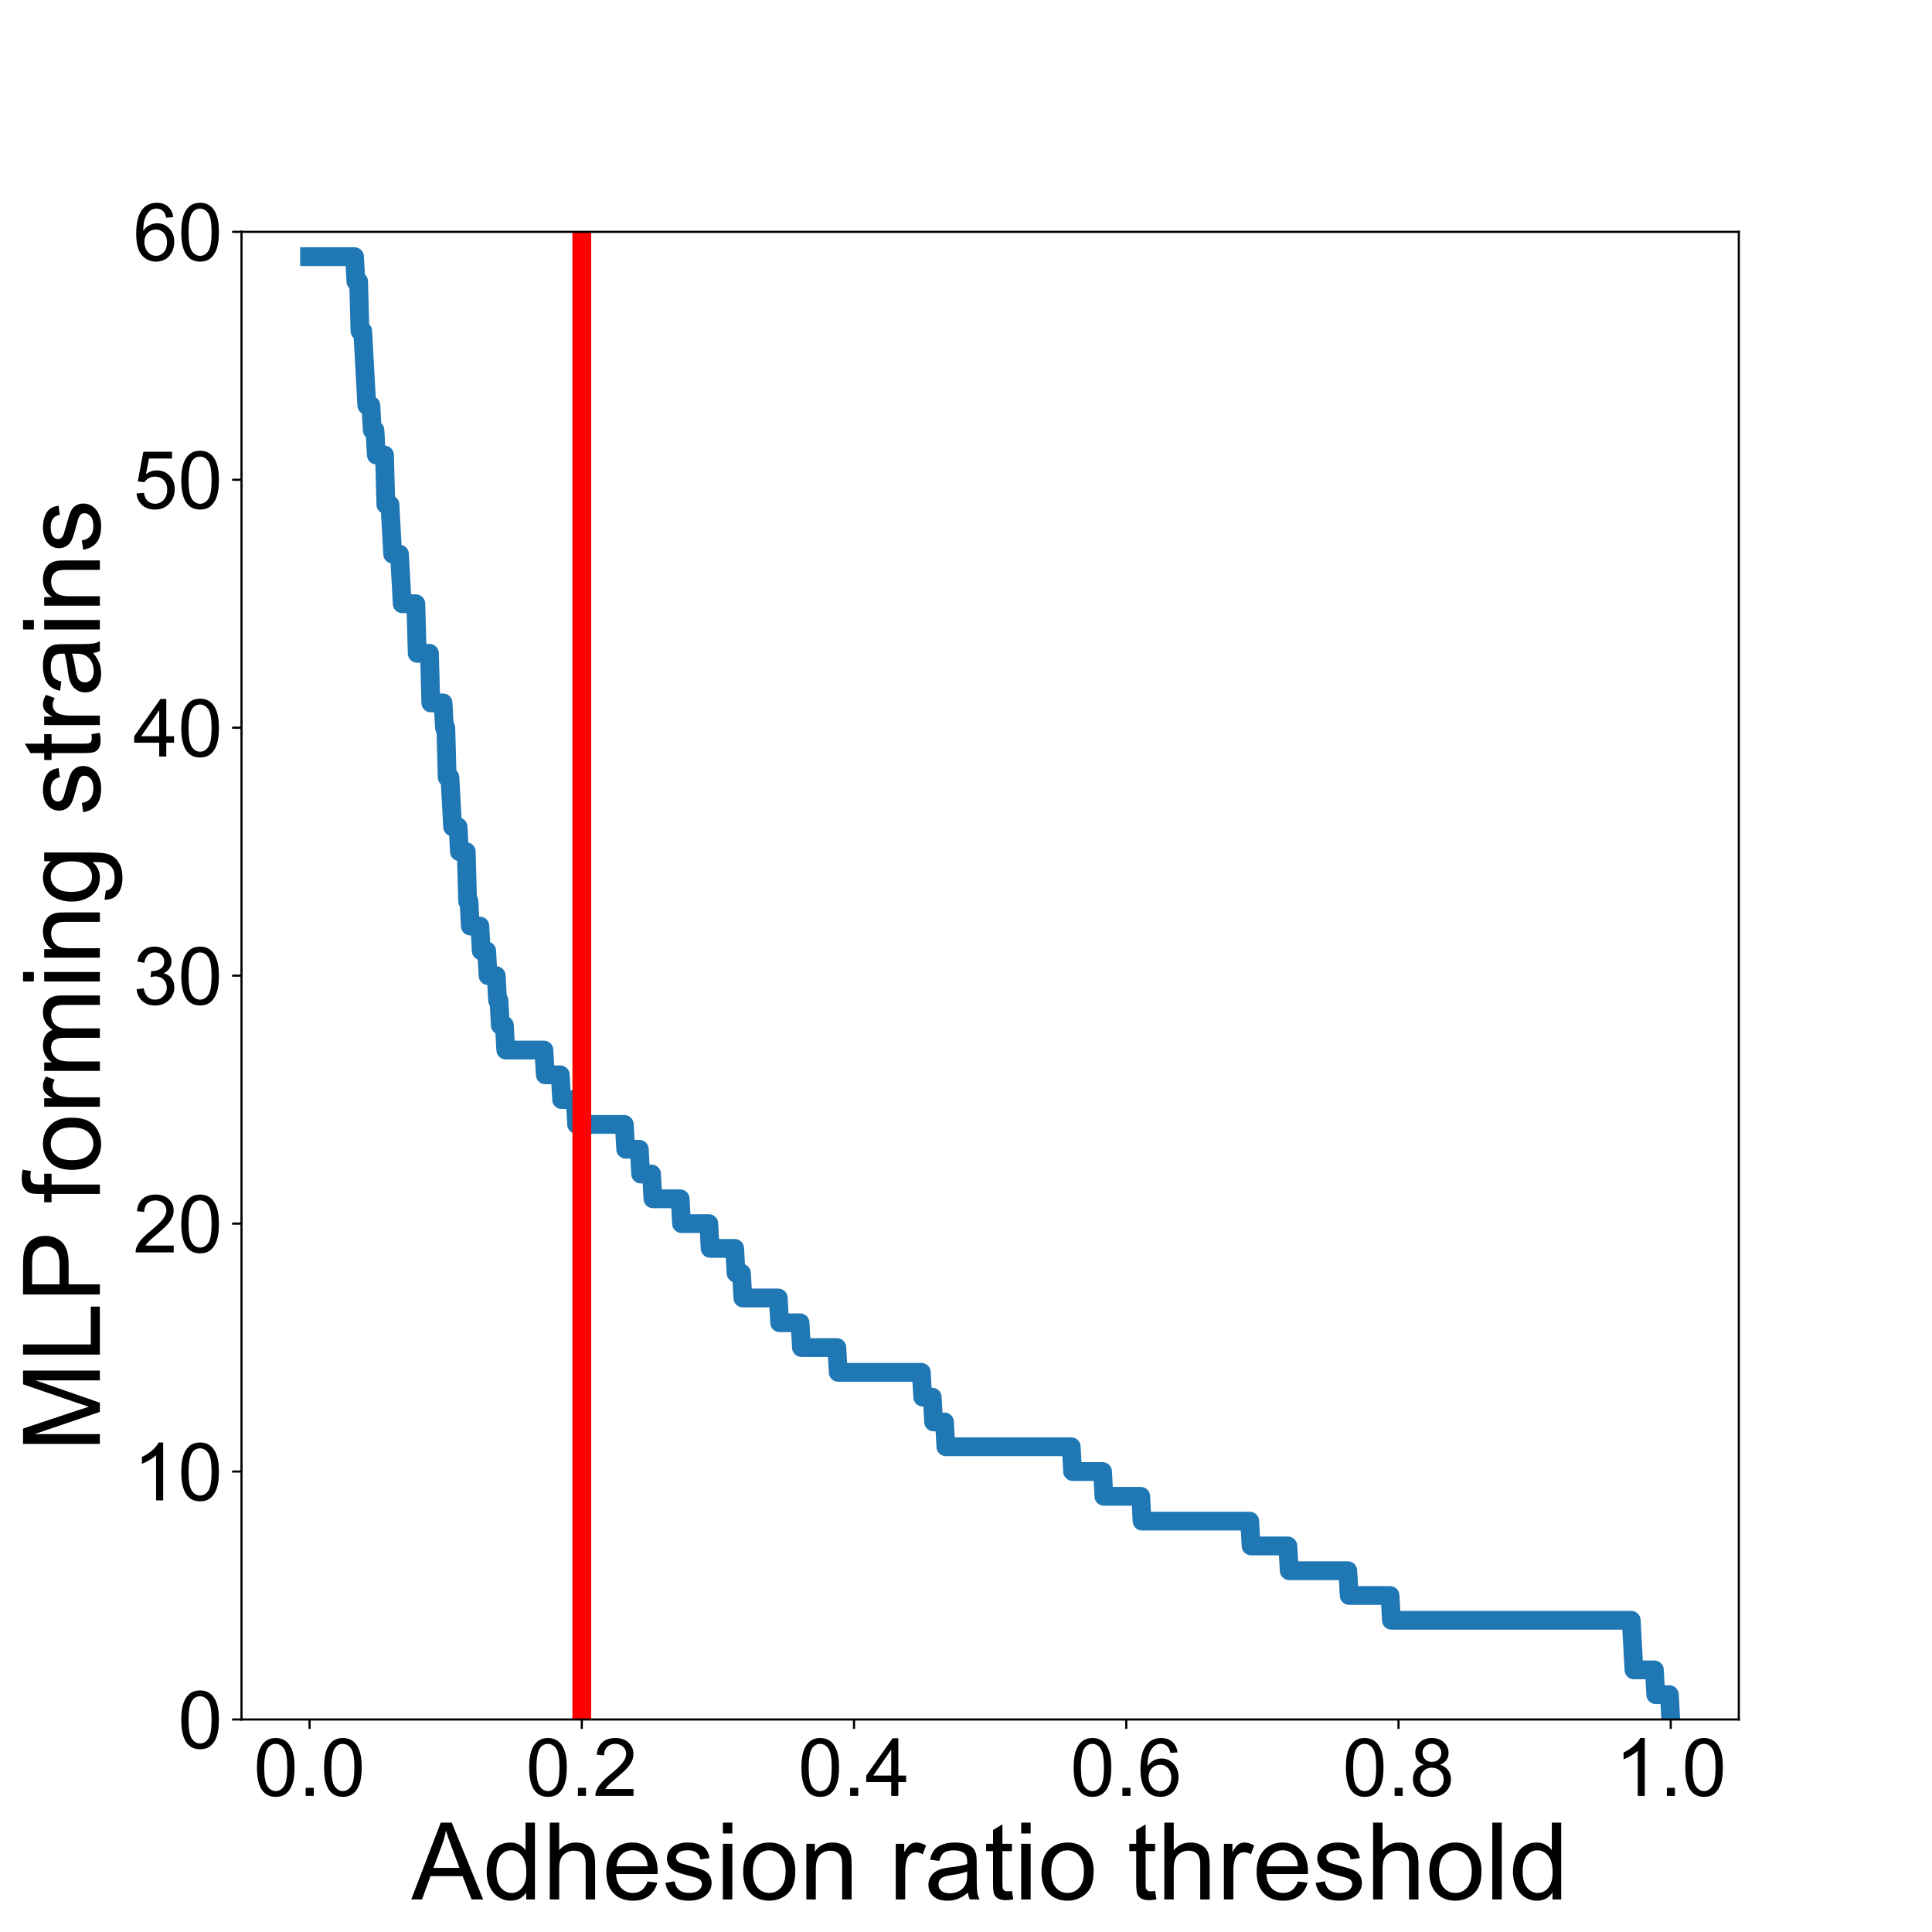
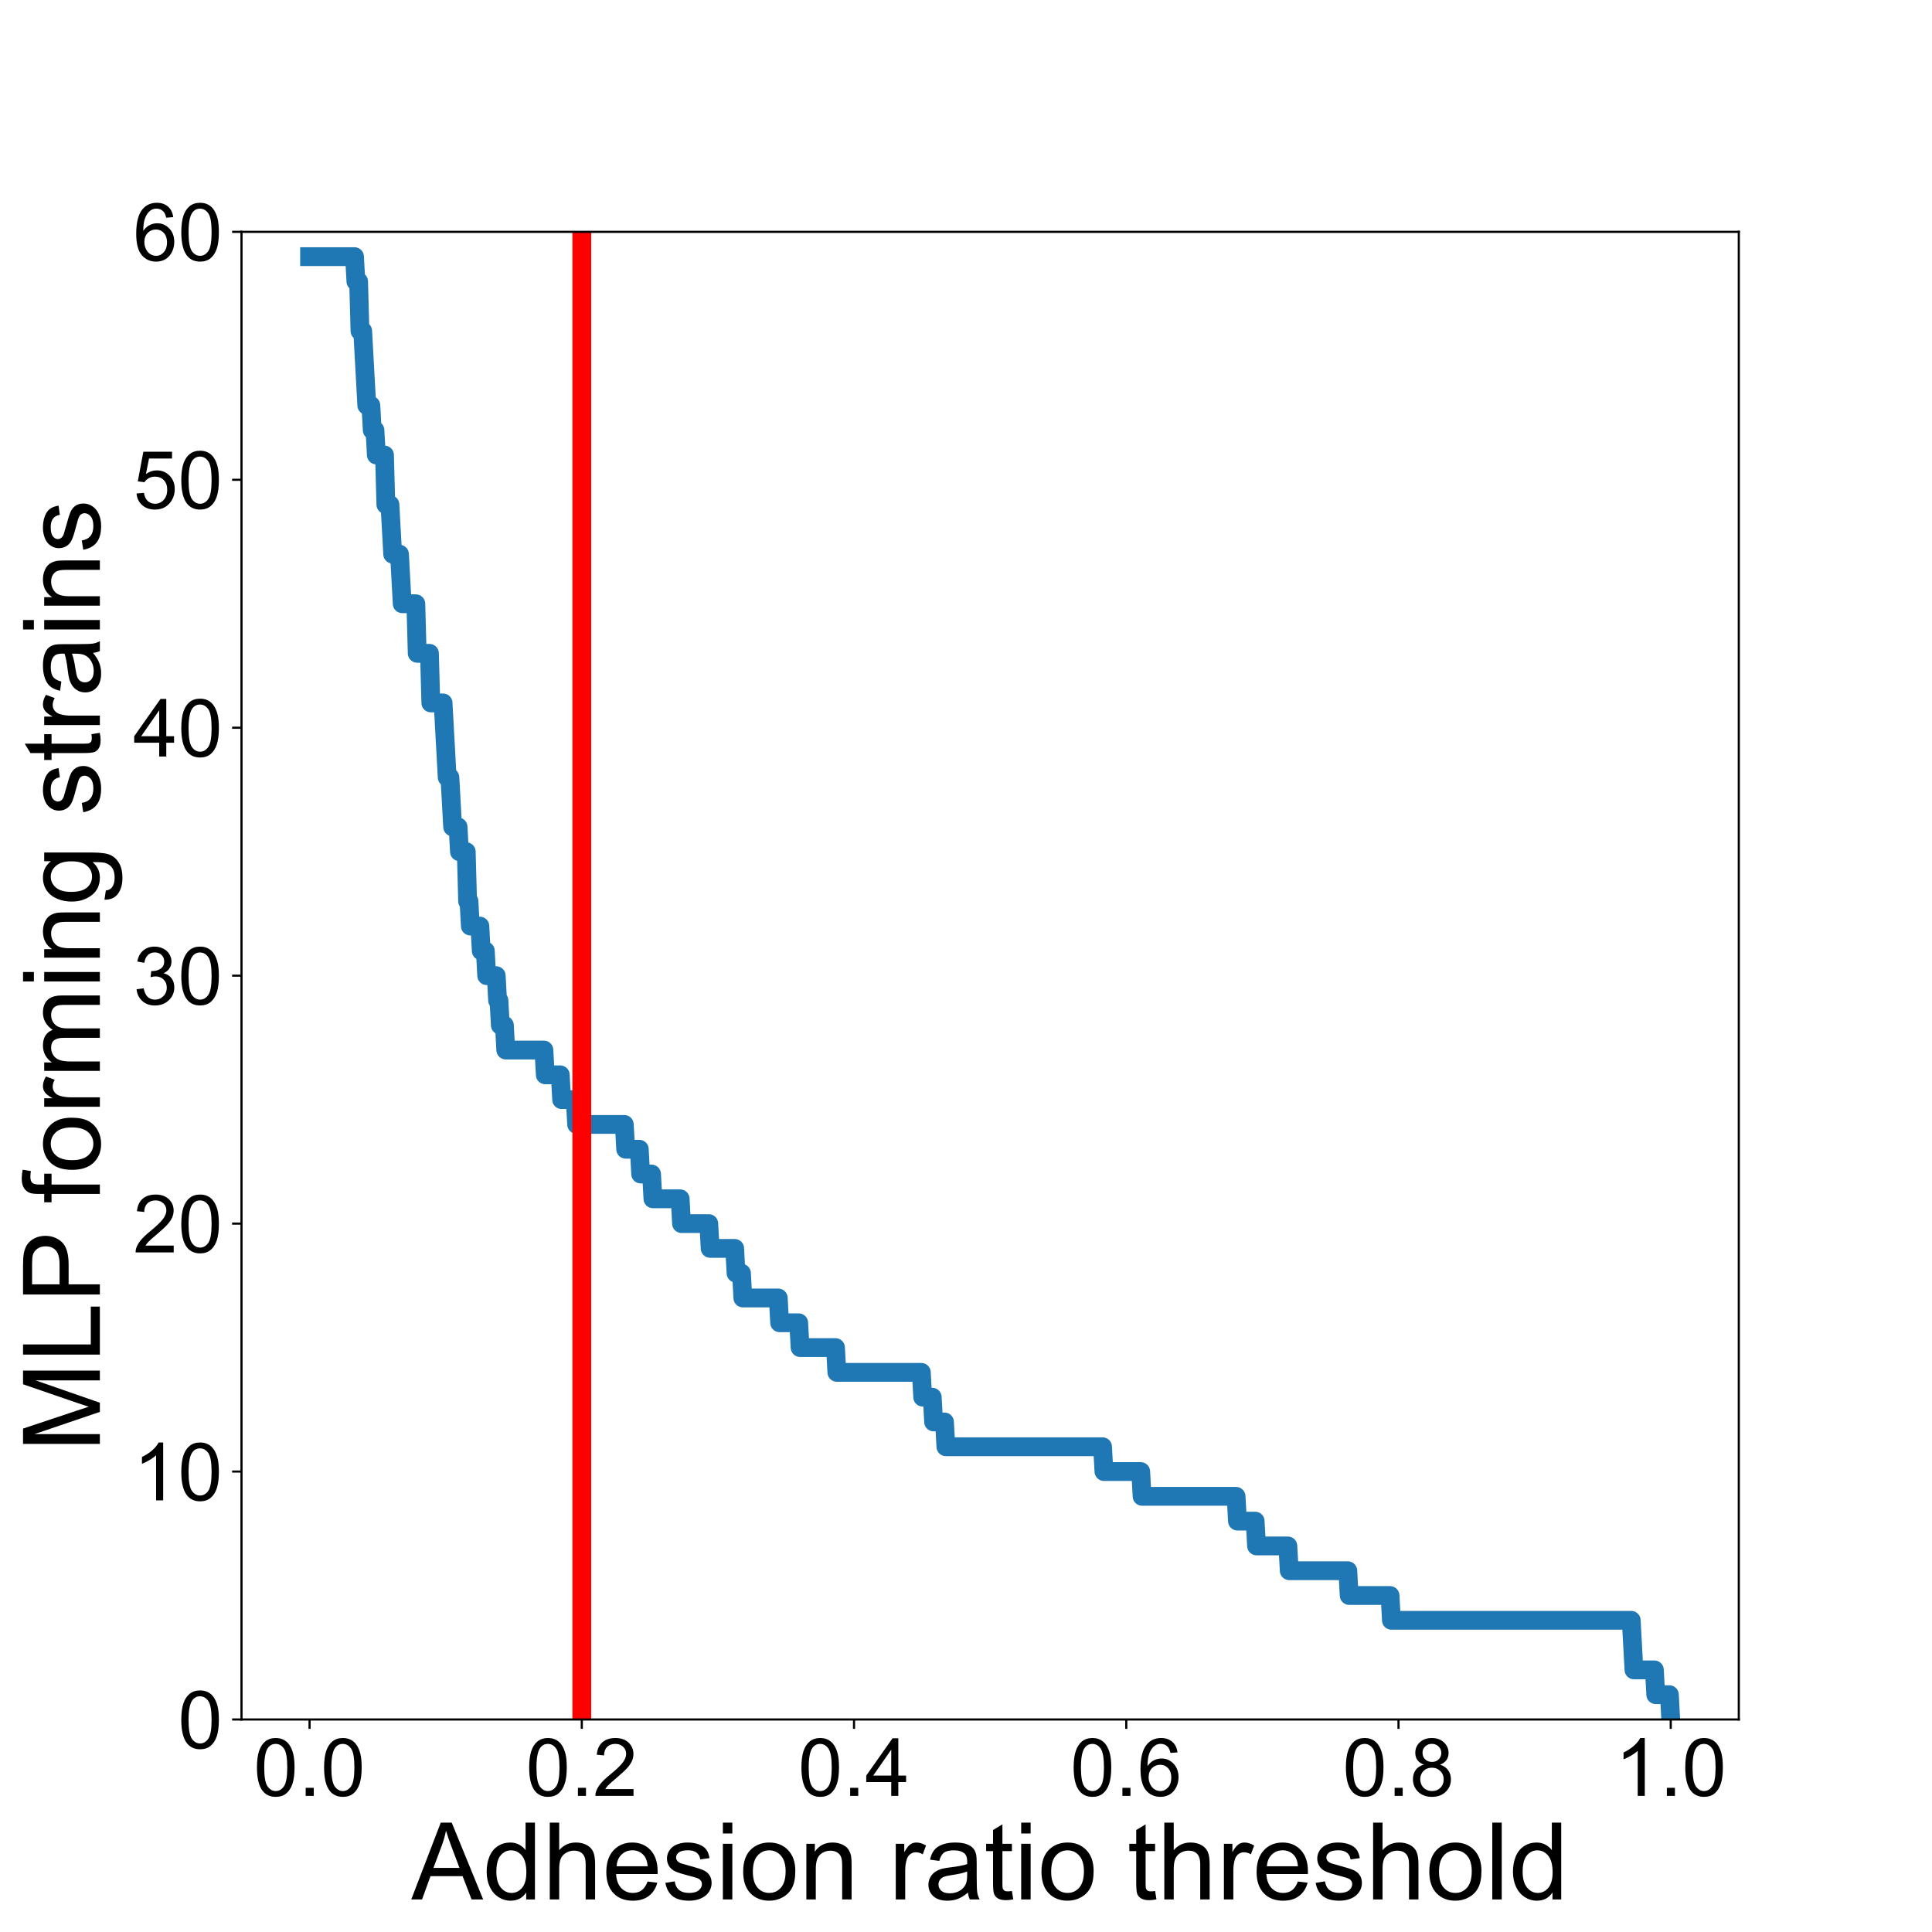
<svg xmlns="http://www.w3.org/2000/svg" xmlns:xlink="http://www.w3.org/1999/xlink" width="720pt" height="720pt" viewBox="0 0 720 720" version="1.1">
  <defs>
    <style type="text/css">*{stroke-linejoin: round; stroke-linecap: butt}</style>
  </defs>
  <g id="figure_1">
    <g id="patch_1">
      <path d="M 0 720  L 720 720  L 720 0  L 0 0  z " style="fill: #ffffff" />
    </g>
    <g id="axes_1">
      <g id="patch_2">
        <path d="M 90 640.8  L 648 640.8  L 648 86.4  L 90 86.4  z " style="fill: #ffffff" />
      </g>
      <g id="matplotlib.axis_1">
        <g id="xtick_1">
          <g id="line2d_1">
            <defs>
-               <path id="mb71d79c81f" d="M 0 0  L 0 3.5  " style="stroke: #000000; stroke-width: 0.8" />
+               <path id="m0c460809c1" d="M 0 0  L 0 3.5  " style="stroke: #000000; stroke-width: 0.8" />
            </defs>
            <g>
-               <use xlink:href="#mb71d79c81f" x="115.364" y="640.8" style="stroke: #000000; stroke-width: 0.8" />
+               <use xlink:href="#m0c460809c1" x="115.364" y="640.8" style="stroke: #000000; stroke-width: 0.8" />
            </g>
          </g>
          <g id="text_1">
            <g transform="translate(94.51364 669.2734) scale(0.3 -0.3)">
              <defs>
                <path id="ArialMT-30" d="M 266 2259  Q 266 3072 433 3567  Q 600 4063 929 4331  Q 1259 4600 1759 4600  Q 2128 4600 2406 4451  Q 2684 4303 2865 4023  Q 3047 3744 3150 3342  Q 3253 2941 3253 2259  Q 3253 1453 3087 958  Q 2922 463 2592 192  Q 2263 -78 1759 -78  Q 1097 -78 719 397  Q 266 969 266 2259  z M 844 2259  Q 844 1131 1108 757  Q 1372 384 1759 384  Q 2147 384 2411 759  Q 2675 1134 2675 2259  Q 2675 3391 2411 3762  Q 2147 4134 1753 4134  Q 1366 4134 1134 3806  Q 844 3388 844 2259  z " transform="scale(0.015625)" />
                <path id="ArialMT-2e" d="M 581 0  L 581 641  L 1222 641  L 1222 0  L 581 0  z " transform="scale(0.015625)" />
              </defs>
              <use xlink:href="#ArialMT-30" />
-               <use xlink:href="#ArialMT-2e" x="55.615" />
-               <use xlink:href="#ArialMT-30" x="83.398" />
+               <use xlink:href="#ArialMT-2e" transform="translate(55.61523 0)" />
+               <use xlink:href="#ArialMT-30" transform="translate(83.39844 0)" />
            </g>
          </g>
        </g>
        <g id="xtick_2">
          <g id="line2d_2">
            <g>
-               <use xlink:href="#mb71d79c81f" x="216.818" y="640.8" style="stroke: #000000; stroke-width: 0.8" />
+               <use xlink:href="#m0c460809c1" x="216.818" y="640.8" style="stroke: #000000; stroke-width: 0.8" />
            </g>
          </g>
          <g id="text_2">
            <g transform="translate(195.9682 669.2734) scale(0.3 -0.3)">
              <defs>
                <path id="ArialMT-32" d="M 3222 541  L 3222 0  L 194 0  Q 188 203 259 391  Q 375 700 629 1000  Q 884 1300 1366 1694  Q 2113 2306 2375 2664  Q 2638 3022 2638 3341  Q 2638 3675 2398 3904  Q 2159 4134 1775 4134  Q 1369 4134 1125 3890  Q 881 3647 878 3216  L 300 3275  Q 359 3922 746 4261  Q 1134 4600 1788 4600  Q 2447 4600 2831 4234  Q 3216 3869 3216 3328  Q 3216 3053 3103 2787  Q 2991 2522 2730 2228  Q 2469 1934 1863 1422  Q 1356 997 1212 845  Q 1069 694 975 541  L 3222 541  z " transform="scale(0.015625)" />
              </defs>
              <use xlink:href="#ArialMT-30" />
-               <use xlink:href="#ArialMT-2e" x="55.615" />
-               <use xlink:href="#ArialMT-32" x="83.398" />
+               <use xlink:href="#ArialMT-2e" transform="translate(55.61523 0)" />
+               <use xlink:href="#ArialMT-32" transform="translate(83.39844 0)" />
            </g>
          </g>
        </g>
        <g id="xtick_3">
          <g id="line2d_3">
            <g>
-               <use xlink:href="#mb71d79c81f" x="318.273" y="640.8" style="stroke: #000000; stroke-width: 0.8" />
+               <use xlink:href="#m0c460809c1" x="318.273" y="640.8" style="stroke: #000000; stroke-width: 0.8" />
            </g>
          </g>
          <g id="text_3">
            <g transform="translate(297.4227 669.2734) scale(0.3 -0.3)">
              <defs>
                <path id="ArialMT-34" d="M 2069 0  L 2069 1097  L 81 1097  L 81 1613  L 2172 4581  L 2631 4581  L 2631 1613  L 3250 1613  L 3250 1097  L 2631 1097  L 2631 0  L 2069 0  z M 2069 1613  L 2069 3678  L 634 1613  L 2069 1613  z " transform="scale(0.015625)" />
              </defs>
              <use xlink:href="#ArialMT-30" />
-               <use xlink:href="#ArialMT-2e" x="55.615" />
-               <use xlink:href="#ArialMT-34" x="83.398" />
+               <use xlink:href="#ArialMT-2e" transform="translate(55.61523 0)" />
+               <use xlink:href="#ArialMT-34" transform="translate(83.39844 0)" />
            </g>
          </g>
        </g>
        <g id="xtick_4">
          <g id="line2d_4">
            <g>
-               <use xlink:href="#mb71d79c81f" x="419.727" y="640.8" style="stroke: #000000; stroke-width: 0.8" />
+               <use xlink:href="#m0c460809c1" x="419.727" y="640.8" style="stroke: #000000; stroke-width: 0.8" />
            </g>
          </g>
          <g id="text_4">
            <g transform="translate(398.8773 669.2734) scale(0.3 -0.3)">
              <defs>
                <path id="ArialMT-36" d="M 3184 3459  L 2625 3416  Q 2550 3747 2413 3897  Q 2184 4138 1850 4138  Q 1581 4138 1378 3988  Q 1113 3794 959 3422  Q 806 3050 800 2363  Q 1003 2672 1297 2822  Q 1591 2972 1913 2972  Q 2475 2972 2870 2558  Q 3266 2144 3266 1488  Q 3266 1056 3080 686  Q 2894 316 2569 119  Q 2244 -78 1831 -78  Q 1128 -78 684 439  Q 241 956 241 2144  Q 241 3472 731 4075  Q 1159 4600 1884 4600  Q 2425 4600 2770 4297  Q 3116 3994 3184 3459  z M 888 1484  Q 888 1194 1011 928  Q 1134 663 1356 523  Q 1578 384 1822 384  Q 2178 384 2434 671  Q 2691 959 2691 1453  Q 2691 1928 2437 2201  Q 2184 2475 1800 2475  Q 1419 2475 1153 2201  Q 888 1928 888 1484  z " transform="scale(0.015625)" />
              </defs>
              <use xlink:href="#ArialMT-30" />
-               <use xlink:href="#ArialMT-2e" x="55.615" />
-               <use xlink:href="#ArialMT-36" x="83.398" />
+               <use xlink:href="#ArialMT-2e" transform="translate(55.61523 0)" />
+               <use xlink:href="#ArialMT-36" transform="translate(83.39844 0)" />
            </g>
          </g>
        </g>
        <g id="xtick_5">
          <g id="line2d_5">
            <g>
-               <use xlink:href="#mb71d79c81f" x="521.182" y="640.8" style="stroke: #000000; stroke-width: 0.8" />
+               <use xlink:href="#m0c460809c1" x="521.182" y="640.8" style="stroke: #000000; stroke-width: 0.8" />
            </g>
          </g>
          <g id="text_5">
            <g transform="translate(500.3318 669.2734) scale(0.3 -0.3)">
              <defs>
                <path id="ArialMT-38" d="M 1131 2484  Q 781 2613 612 2850  Q 444 3088 444 3419  Q 444 3919 803 4259  Q 1163 4600 1759 4600  Q 2359 4600 2725 4251  Q 3091 3903 3091 3403  Q 3091 3084 2923 2848  Q 2756 2613 2416 2484  Q 2838 2347 3058 2040  Q 3278 1734 3278 1309  Q 3278 722 2862 322  Q 2447 -78 1769 -78  Q 1091 -78 675 323  Q 259 725 259 1325  Q 259 1772 486 2073  Q 713 2375 1131 2484  z M 1019 3438  Q 1019 3113 1228 2906  Q 1438 2700 1772 2700  Q 2097 2700 2305 2904  Q 2513 3109 2513 3406  Q 2513 3716 2298 3927  Q 2084 4138 1766 4138  Q 1444 4138 1231 3931  Q 1019 3725 1019 3438  z M 838 1322  Q 838 1081 952 856  Q 1066 631 1291 507  Q 1516 384 1775 384  Q 2178 384 2440 643  Q 2703 903 2703 1303  Q 2703 1709 2433 1975  Q 2163 2241 1756 2241  Q 1359 2241 1098 1978  Q 838 1716 838 1322  z " transform="scale(0.015625)" />
              </defs>
              <use xlink:href="#ArialMT-30" />
-               <use xlink:href="#ArialMT-2e" x="55.615" />
-               <use xlink:href="#ArialMT-38" x="83.398" />
+               <use xlink:href="#ArialMT-2e" transform="translate(55.61523 0)" />
+               <use xlink:href="#ArialMT-38" transform="translate(83.39844 0)" />
            </g>
          </g>
        </g>
        <g id="xtick_6">
          <g id="line2d_6">
            <g>
-               <use xlink:href="#mb71d79c81f" x="622.636" y="640.8" style="stroke: #000000; stroke-width: 0.8" />
+               <use xlink:href="#m0c460809c1" x="622.636" y="640.8" style="stroke: #000000; stroke-width: 0.8" />
            </g>
          </g>
          <g id="text_6">
            <g transform="translate(601.7864 669.2734) scale(0.3 -0.3)">
              <defs>
                <path id="ArialMT-31" d="M 2384 0  L 1822 0  L 1822 3584  Q 1619 3391 1289 3197  Q 959 3003 697 2906  L 697 3450  Q 1169 3672 1522 3987  Q 1875 4303 2022 4600  L 2384 4600  L 2384 0  z " transform="scale(0.015625)" />
              </defs>
              <use xlink:href="#ArialMT-31" />
-               <use xlink:href="#ArialMT-2e" x="55.615" />
-               <use xlink:href="#ArialMT-30" x="83.398" />
+               <use xlink:href="#ArialMT-2e" transform="translate(55.61523 0)" />
+               <use xlink:href="#ArialMT-30" transform="translate(83.39844 0)" />
            </g>
          </g>
        </g>
        <g id="text_7">
          <g transform="translate(153.3219 707.8672) scale(0.4 -0.4)">
            <defs>
              <path id="ArialMT-41" d="M -9 0  L 1750 4581  L 2403 4581  L 4278 0  L 3588 0  L 3053 1388  L 1138 1388  L 634 0  L -9 0  z M 1313 1881  L 2866 1881  L 2388 3150  Q 2169 3728 2063 4100  Q 1975 3659 1816 3225  L 1313 1881  z " transform="scale(0.015625)" />
              <path id="ArialMT-64" d="M 2575 0  L 2575 419  Q 2259 -75 1647 -75  Q 1250 -75 917 144  Q 584 363 401 755  Q 219 1147 219 1656  Q 219 2153 384 2558  Q 550 2963 881 3178  Q 1213 3394 1622 3394  Q 1922 3394 2156 3267  Q 2391 3141 2538 2938  L 2538 4581  L 3097 4581  L 3097 0  L 2575 0  z M 797 1656  Q 797 1019 1065 703  Q 1334 388 1700 388  Q 2069 388 2326 689  Q 2584 991 2584 1609  Q 2584 2291 2321 2609  Q 2059 2928 1675 2928  Q 1300 2928 1048 2622  Q 797 2316 797 1656  z " transform="scale(0.015625)" />
              <path id="ArialMT-68" d="M 422 0  L 422 4581  L 984 4581  L 984 2938  Q 1378 3394 1978 3394  Q 2347 3394 2619 3248  Q 2891 3103 3008 2847  Q 3125 2591 3125 2103  L 3125 0  L 2563 0  L 2563 2103  Q 2563 2525 2380 2717  Q 2197 2909 1863 2909  Q 1613 2909 1392 2779  Q 1172 2650 1078 2428  Q 984 2206 984 1816  L 984 0  L 422 0  z " transform="scale(0.015625)" />
              <path id="ArialMT-65" d="M 2694 1069  L 3275 997  Q 3138 488 2766 206  Q 2394 -75 1816 -75  Q 1088 -75 661 373  Q 234 822 234 1631  Q 234 2469 665 2931  Q 1097 3394 1784 3394  Q 2450 3394 2872 2941  Q 3294 2488 3294 1666  Q 3294 1616 3291 1516  L 816 1516  Q 847 969 1125 678  Q 1403 388 1819 388  Q 2128 388 2347 550  Q 2566 713 2694 1069  z M 847 1978  L 2700 1978  Q 2663 2397 2488 2606  Q 2219 2931 1791 2931  Q 1403 2931 1139 2672  Q 875 2413 847 1978  z " transform="scale(0.015625)" />
              <path id="ArialMT-73" d="M 197 991  L 753 1078  Q 800 744 1014 566  Q 1228 388 1613 388  Q 2000 388 2187 545  Q 2375 703 2375 916  Q 2375 1106 2209 1216  Q 2094 1291 1634 1406  Q 1016 1563 777 1677  Q 538 1791 414 1992  Q 291 2194 291 2438  Q 291 2659 392 2848  Q 494 3038 669 3163  Q 800 3259 1026 3326  Q 1253 3394 1513 3394  Q 1903 3394 2198 3281  Q 2494 3169 2634 2976  Q 2775 2784 2828 2463  L 2278 2388  Q 2241 2644 2061 2787  Q 1881 2931 1553 2931  Q 1166 2931 1000 2803  Q 834 2675 834 2503  Q 834 2394 903 2306  Q 972 2216 1119 2156  Q 1203 2125 1616 2013  Q 2213 1853 2448 1751  Q 2684 1650 2818 1456  Q 2953 1263 2953 975  Q 2953 694 2789 445  Q 2625 197 2315 61  Q 2006 -75 1616 -75  Q 969 -75 630 194  Q 291 463 197 991  z " transform="scale(0.015625)" />
              <path id="ArialMT-69" d="M 425 3934  L 425 4581  L 988 4581  L 988 3934  L 425 3934  z M 425 0  L 425 3319  L 988 3319  L 988 0  L 425 0  z " transform="scale(0.015625)" />
              <path id="ArialMT-6f" d="M 213 1659  Q 213 2581 725 3025  Q 1153 3394 1769 3394  Q 2453 3394 2887 2945  Q 3322 2497 3322 1706  Q 3322 1066 3130 698  Q 2938 331 2570 128  Q 2203 -75 1769 -75  Q 1072 -75 642 372  Q 213 819 213 1659  z M 791 1659  Q 791 1022 1069 705  Q 1347 388 1769 388  Q 2188 388 2466 706  Q 2744 1025 2744 1678  Q 2744 2294 2464 2611  Q 2184 2928 1769 2928  Q 1347 2928 1069 2612  Q 791 2297 791 1659  z " transform="scale(0.015625)" />
              <path id="ArialMT-6e" d="M 422 0  L 422 3319  L 928 3319  L 928 2847  Q 1294 3394 1984 3394  Q 2284 3394 2536 3286  Q 2788 3178 2913 3003  Q 3038 2828 3088 2588  Q 3119 2431 3119 2041  L 3119 0  L 2556 0  L 2556 2019  Q 2556 2363 2490 2533  Q 2425 2703 2258 2804  Q 2091 2906 1866 2906  Q 1506 2906 1245 2678  Q 984 2450 984 1813  L 984 0  L 422 0  z " transform="scale(0.015625)" />
              <path id="ArialMT-20" transform="scale(0.015625)" />
              <path id="ArialMT-72" d="M 416 0  L 416 3319  L 922 3319  L 922 2816  Q 1116 3169 1280 3281  Q 1444 3394 1641 3394  Q 1925 3394 2219 3213  L 2025 2691  Q 1819 2813 1613 2813  Q 1428 2813 1281 2702  Q 1134 2591 1072 2394  Q 978 2094 978 1738  L 978 0  L 416 0  z " transform="scale(0.015625)" />
              <path id="ArialMT-61" d="M 2588 409  Q 2275 144 1986 34  Q 1697 -75 1366 -75  Q 819 -75 525 192  Q 231 459 231 875  Q 231 1119 342 1320  Q 453 1522 633 1644  Q 813 1766 1038 1828  Q 1203 1872 1538 1913  Q 2219 1994 2541 2106  Q 2544 2222 2544 2253  Q 2544 2597 2384 2738  Q 2169 2928 1744 2928  Q 1347 2928 1158 2789  Q 969 2650 878 2297  L 328 2372  Q 403 2725 575 2942  Q 747 3159 1072 3276  Q 1397 3394 1825 3394  Q 2250 3394 2515 3294  Q 2781 3194 2906 3042  Q 3031 2891 3081 2659  Q 3109 2516 3109 2141  L 3109 1391  Q 3109 606 3145 398  Q 3181 191 3288 0  L 2700 0  Q 2613 175 2588 409  z M 2541 1666  Q 2234 1541 1622 1453  Q 1275 1403 1131 1340  Q 988 1278 909 1158  Q 831 1038 831 891  Q 831 666 1001 516  Q 1172 366 1500 366  Q 1825 366 2078 508  Q 2331 650 2450 897  Q 2541 1088 2541 1459  L 2541 1666  z " transform="scale(0.015625)" />
              <path id="ArialMT-74" d="M 1650 503  L 1731 6  Q 1494 -44 1306 -44  Q 1000 -44 831 53  Q 663 150 594 308  Q 525 466 525 972  L 525 2881  L 113 2881  L 113 3319  L 525 3319  L 525 4141  L 1084 4478  L 1084 3319  L 1650 3319  L 1650 2881  L 1084 2881  L 1084 941  Q 1084 700 1114 631  Q 1144 563 1211 522  Q 1278 481 1403 481  Q 1497 481 1650 503  z " transform="scale(0.015625)" />
              <path id="ArialMT-6c" d="M 409 0  L 409 4581  L 972 4581  L 972 0  L 409 0  z " transform="scale(0.015625)" />
            </defs>
            <use xlink:href="#ArialMT-41" />
-             <use xlink:href="#ArialMT-64" x="66.699" />
-             <use xlink:href="#ArialMT-68" x="122.314" />
-             <use xlink:href="#ArialMT-65" x="177.93" />
-             <use xlink:href="#ArialMT-73" x="233.545" />
-             <use xlink:href="#ArialMT-69" x="283.545" />
-             <use xlink:href="#ArialMT-6f" x="305.762" />
-             <use xlink:href="#ArialMT-6e" x="361.377" />
-             <use xlink:href="#ArialMT-20" x="416.992" />
-             <use xlink:href="#ArialMT-72" x="444.775" />
-             <use xlink:href="#ArialMT-61" x="478.076" />
-             <use xlink:href="#ArialMT-74" x="533.691" />
-             <use xlink:href="#ArialMT-69" x="561.475" />
-             <use xlink:href="#ArialMT-6f" x="583.691" />
-             <use xlink:href="#ArialMT-20" x="639.307" />
-             <use xlink:href="#ArialMT-74" x="667.09" />
-             <use xlink:href="#ArialMT-68" x="694.873" />
-             <use xlink:href="#ArialMT-72" x="750.488" />
-             <use xlink:href="#ArialMT-65" x="783.789" />
-             <use xlink:href="#ArialMT-73" x="839.404" />
-             <use xlink:href="#ArialMT-68" x="889.404" />
-             <use xlink:href="#ArialMT-6f" x="945.02" />
-             <use xlink:href="#ArialMT-6c" x="1000.635" />
-             <use xlink:href="#ArialMT-64" x="1022.852" />
+             <use xlink:href="#ArialMT-64" transform="translate(66.69922 0)" />
+             <use xlink:href="#ArialMT-68" transform="translate(122.3145 0)" />
+             <use xlink:href="#ArialMT-65" transform="translate(177.9297 0)" />
+             <use xlink:href="#ArialMT-73" transform="translate(233.5449 0)" />
+             <use xlink:href="#ArialMT-69" transform="translate(283.5449 0)" />
+             <use xlink:href="#ArialMT-6f" transform="translate(305.7617 0)" />
+             <use xlink:href="#ArialMT-6e" transform="translate(361.377 0)" />
+             <use xlink:href="#ArialMT-20" transform="translate(416.9922 0)" />
+             <use xlink:href="#ArialMT-72" transform="translate(444.7754 0)" />
+             <use xlink:href="#ArialMT-61" transform="translate(478.0762 0)" />
+             <use xlink:href="#ArialMT-74" transform="translate(533.6914 0)" />
+             <use xlink:href="#ArialMT-69" transform="translate(561.4746 0)" />
+             <use xlink:href="#ArialMT-6f" transform="translate(583.6914 0)" />
+             <use xlink:href="#ArialMT-20" transform="translate(639.3066 0)" />
+             <use xlink:href="#ArialMT-74" transform="translate(667.0898 0)" />
+             <use xlink:href="#ArialMT-68" transform="translate(694.873 0)" />
+             <use xlink:href="#ArialMT-72" transform="translate(750.4883 0)" />
+             <use xlink:href="#ArialMT-65" transform="translate(783.7891 0)" />
+             <use xlink:href="#ArialMT-73" transform="translate(839.4043 0)" />
+             <use xlink:href="#ArialMT-68" transform="translate(889.4043 0)" />
+             <use xlink:href="#ArialMT-6f" transform="translate(945.0195 0)" />
+             <use xlink:href="#ArialMT-6c" transform="translate(1000.635 0)" />
+             <use xlink:href="#ArialMT-64" transform="translate(1022.852 0)" />
          </g>
        </g>
      </g>
      <g id="matplotlib.axis_2">
        <g id="ytick_1">
          <g id="line2d_7">
            <defs>
-               <path id="m4291d26ab8" d="M 0 0  L -3.5 0  " style="stroke: #000000; stroke-width: 0.8" />
+               <path id="me541d30cb7" d="M 0 0  L -3.5 0  " style="stroke: #000000; stroke-width: 0.8" />
            </defs>
            <g>
-               <use xlink:href="#m4291d26ab8" x="90" y="640.8" style="stroke: #000000; stroke-width: 0.8" />
+               <use xlink:href="#me541d30cb7" x="90" y="640.8" style="stroke: #000000; stroke-width: 0.8" />
            </g>
          </g>
          <g id="text_8">
            <g transform="translate(66.31719 651.5367) scale(0.3 -0.3)">
              <use xlink:href="#ArialMT-30" />
            </g>
          </g>
        </g>
        <g id="ytick_2">
          <g id="line2d_8">
            <g>
-               <use xlink:href="#m4291d26ab8" x="90" y="548.4" style="stroke: #000000; stroke-width: 0.8" />
+               <use xlink:href="#me541d30cb7" x="90" y="548.4" style="stroke: #000000; stroke-width: 0.8" />
            </g>
          </g>
          <g id="text_9">
            <g transform="translate(49.63437 559.1367) scale(0.3 -0.3)">
              <use xlink:href="#ArialMT-31" />
-               <use xlink:href="#ArialMT-30" x="55.615" />
+               <use xlink:href="#ArialMT-30" transform="translate(55.61523 0)" />
            </g>
          </g>
        </g>
        <g id="ytick_3">
          <g id="line2d_9">
            <g>
-               <use xlink:href="#m4291d26ab8" x="90" y="456" style="stroke: #000000; stroke-width: 0.8" />
+               <use xlink:href="#me541d30cb7" x="90" y="456" style="stroke: #000000; stroke-width: 0.8" />
            </g>
          </g>
          <g id="text_10">
            <g transform="translate(49.63437 466.7367) scale(0.3 -0.3)">
              <use xlink:href="#ArialMT-32" />
-               <use xlink:href="#ArialMT-30" x="55.615" />
+               <use xlink:href="#ArialMT-30" transform="translate(55.61523 0)" />
            </g>
          </g>
        </g>
        <g id="ytick_4">
          <g id="line2d_10">
            <g>
-               <use xlink:href="#m4291d26ab8" x="90" y="363.6" style="stroke: #000000; stroke-width: 0.8" />
+               <use xlink:href="#me541d30cb7" x="90" y="363.6" style="stroke: #000000; stroke-width: 0.8" />
            </g>
          </g>
          <g id="text_11">
            <g transform="translate(49.63437 374.3367) scale(0.3 -0.3)">
              <defs>
                <path id="ArialMT-33" d="M 269 1209  L 831 1284  Q 928 806 1161 595  Q 1394 384 1728 384  Q 2125 384 2398 659  Q 2672 934 2672 1341  Q 2672 1728 2419 1979  Q 2166 2231 1775 2231  Q 1616 2231 1378 2169  L 1441 2663  Q 1497 2656 1531 2656  Q 1891 2656 2178 2843  Q 2466 3031 2466 3422  Q 2466 3731 2256 3934  Q 2047 4138 1716 4138  Q 1388 4138 1169 3931  Q 950 3725 888 3313  L 325 3413  Q 428 3978 793 4289  Q 1159 4600 1703 4600  Q 2078 4600 2393 4439  Q 2709 4278 2876 4000  Q 3044 3722 3044 3409  Q 3044 3113 2884 2869  Q 2725 2625 2413 2481  Q 2819 2388 3044 2092  Q 3269 1797 3269 1353  Q 3269 753 2831 336  Q 2394 -81 1725 -81  Q 1122 -81 723 278  Q 325 638 269 1209  z " transform="scale(0.015625)" />
              </defs>
              <use xlink:href="#ArialMT-33" />
-               <use xlink:href="#ArialMT-30" x="55.615" />
+               <use xlink:href="#ArialMT-30" transform="translate(55.61523 0)" />
            </g>
          </g>
        </g>
        <g id="ytick_5">
          <g id="line2d_11">
            <g>
-               <use xlink:href="#m4291d26ab8" x="90" y="271.2" style="stroke: #000000; stroke-width: 0.8" />
+               <use xlink:href="#me541d30cb7" x="90" y="271.2" style="stroke: #000000; stroke-width: 0.8" />
            </g>
          </g>
          <g id="text_12">
            <g transform="translate(49.63437 281.9367) scale(0.3 -0.3)">
              <use xlink:href="#ArialMT-34" />
-               <use xlink:href="#ArialMT-30" x="55.615" />
+               <use xlink:href="#ArialMT-30" transform="translate(55.61523 0)" />
            </g>
          </g>
        </g>
        <g id="ytick_6">
          <g id="line2d_12">
            <g>
-               <use xlink:href="#m4291d26ab8" x="90" y="178.8" style="stroke: #000000; stroke-width: 0.8" />
+               <use xlink:href="#me541d30cb7" x="90" y="178.8" style="stroke: #000000; stroke-width: 0.8" />
            </g>
          </g>
          <g id="text_13">
            <g transform="translate(49.63437 189.5367) scale(0.3 -0.3)">
              <defs>
                <path id="ArialMT-35" d="M 266 1200  L 856 1250  Q 922 819 1161 601  Q 1400 384 1738 384  Q 2144 384 2425 690  Q 2706 997 2706 1503  Q 2706 1984 2436 2262  Q 2166 2541 1728 2541  Q 1456 2541 1237 2417  Q 1019 2294 894 2097  L 366 2166  L 809 4519  L 3088 4519  L 3088 3981  L 1259 3981  L 1013 2750  Q 1425 3038 1878 3038  Q 2478 3038 2890 2622  Q 3303 2206 3303 1553  Q 3303 931 2941 478  Q 2500 -78 1738 -78  Q 1113 -78 717 272  Q 322 622 266 1200  z " transform="scale(0.015625)" />
              </defs>
              <use xlink:href="#ArialMT-35" />
-               <use xlink:href="#ArialMT-30" x="55.615" />
+               <use xlink:href="#ArialMT-30" transform="translate(55.61523 0)" />
            </g>
          </g>
        </g>
        <g id="ytick_7">
          <g id="line2d_13">
            <g>
-               <use xlink:href="#m4291d26ab8" x="90" y="86.4" style="stroke: #000000; stroke-width: 0.8" />
+               <use xlink:href="#me541d30cb7" x="90" y="86.4" style="stroke: #000000; stroke-width: 0.8" />
            </g>
          </g>
          <g id="text_14">
            <g transform="translate(49.63437 97.13672) scale(0.3 -0.3)">
              <use xlink:href="#ArialMT-36" />
-               <use xlink:href="#ArialMT-30" x="55.615" />
+               <use xlink:href="#ArialMT-30" transform="translate(55.61523 0)" />
            </g>
          </g>
        </g>
        <g id="text_15">
          <g transform="translate(37.21563 541.0719) rotate(-90) scale(0.4 -0.4)">
            <defs>
              <path id="ArialMT-4d" d="M 475 0  L 475 4581  L 1388 4581  L 2472 1338  Q 2622 884 2691 659  Q 2769 909 2934 1394  L 4031 4581  L 4847 4581  L 4847 0  L 4263 0  L 4263 3834  L 2931 0  L 2384 0  L 1059 3900  L 1059 0  L 475 0  z " transform="scale(0.015625)" />
              <path id="ArialMT-4c" d="M 469 0  L 469 4581  L 1075 4581  L 1075 541  L 3331 541  L 3331 0  L 469 0  z " transform="scale(0.015625)" />
              <path id="ArialMT-50" d="M 494 0  L 494 4581  L 2222 4581  Q 2678 4581 2919 4538  Q 3256 4481 3484 4323  Q 3713 4166 3852 3881  Q 3991 3597 3991 3256  Q 3991 2672 3619 2267  Q 3247 1863 2275 1863  L 1100 1863  L 1100 0  L 494 0  z M 1100 2403  L 2284 2403  Q 2872 2403 3119 2622  Q 3366 2841 3366 3238  Q 3366 3525 3220 3729  Q 3075 3934 2838 4000  Q 2684 4041 2272 4041  L 1100 4041  L 1100 2403  z " transform="scale(0.015625)" />
              <path id="ArialMT-66" d="M 556 0  L 556 2881  L 59 2881  L 59 3319  L 556 3319  L 556 3672  Q 556 4006 616 4169  Q 697 4388 901 4523  Q 1106 4659 1475 4659  Q 1713 4659 2000 4603  L 1916 4113  Q 1741 4144 1584 4144  Q 1328 4144 1222 4034  Q 1116 3925 1116 3625  L 1116 3319  L 1763 3319  L 1763 2881  L 1116 2881  L 1116 0  L 556 0  z " transform="scale(0.015625)" />
              <path id="ArialMT-6d" d="M 422 0  L 422 3319  L 925 3319  L 925 2853  Q 1081 3097 1340 3245  Q 1600 3394 1931 3394  Q 2300 3394 2536 3241  Q 2772 3088 2869 2813  Q 3263 3394 3894 3394  Q 4388 3394 4653 3120  Q 4919 2847 4919 2278  L 4919 0  L 4359 0  L 4359 2091  Q 4359 2428 4304 2576  Q 4250 2725 4106 2815  Q 3963 2906 3769 2906  Q 3419 2906 3187 2673  Q 2956 2441 2956 1928  L 2956 0  L 2394 0  L 2394 2156  Q 2394 2531 2256 2718  Q 2119 2906 1806 2906  Q 1569 2906 1367 2781  Q 1166 2656 1075 2415  Q 984 2175 984 1722  L 984 0  L 422 0  z " transform="scale(0.015625)" />
              <path id="ArialMT-67" d="M 319 -275  L 866 -356  Q 900 -609 1056 -725  Q 1266 -881 1628 -881  Q 2019 -881 2231 -725  Q 2444 -569 2519 -288  Q 2563 -116 2559 434  Q 2191 0 1641 0  Q 956 0 581 494  Q 206 988 206 1678  Q 206 2153 378 2554  Q 550 2956 876 3175  Q 1203 3394 1644 3394  Q 2231 3394 2613 2919  L 2613 3319  L 3131 3319  L 3131 450  Q 3131 -325 2973 -648  Q 2816 -972 2473 -1159  Q 2131 -1347 1631 -1347  Q 1038 -1347 672 -1080  Q 306 -813 319 -275  z M 784 1719  Q 784 1066 1043 766  Q 1303 466 1694 466  Q 2081 466 2343 764  Q 2606 1063 2606 1700  Q 2606 2309 2336 2618  Q 2066 2928 1684 2928  Q 1309 2928 1046 2623  Q 784 2319 784 1719  z " transform="scale(0.015625)" />
            </defs>
            <use xlink:href="#ArialMT-4d" />
-             <use xlink:href="#ArialMT-4c" x="83.301" />
-             <use xlink:href="#ArialMT-50" x="138.916" />
-             <use xlink:href="#ArialMT-20" x="203.865" />
-             <use xlink:href="#ArialMT-66" x="231.648" />
-             <use xlink:href="#ArialMT-6f" x="259.432" />
-             <use xlink:href="#ArialMT-72" x="315.047" />
-             <use xlink:href="#ArialMT-6d" x="348.348" />
-             <use xlink:href="#ArialMT-69" x="431.648" />
-             <use xlink:href="#ArialMT-6e" x="453.865" />
-             <use xlink:href="#ArialMT-67" x="509.48" />
-             <use xlink:href="#ArialMT-20" x="565.096" />
-             <use xlink:href="#ArialMT-73" x="592.879" />
-             <use xlink:href="#ArialMT-74" x="642.879" />
-             <use xlink:href="#ArialMT-72" x="670.662" />
-             <use xlink:href="#ArialMT-61" x="703.963" />
-             <use xlink:href="#ArialMT-69" x="759.578" />
-             <use xlink:href="#ArialMT-6e" x="781.795" />
-             <use xlink:href="#ArialMT-73" x="837.41" />
+             <use xlink:href="#ArialMT-4c" transform="translate(83.30078 0)" />
+             <use xlink:href="#ArialMT-50" transform="translate(138.916 0)" />
+             <use xlink:href="#ArialMT-20" transform="translate(203.8652 0)" />
+             <use xlink:href="#ArialMT-66" transform="translate(231.6484 0)" />
+             <use xlink:href="#ArialMT-6f" transform="translate(259.4316 0)" />
+             <use xlink:href="#ArialMT-72" transform="translate(315.0469 0)" />
+             <use xlink:href="#ArialMT-6d" transform="translate(348.3477 0)" />
+             <use xlink:href="#ArialMT-69" transform="translate(431.6484 0)" />
+             <use xlink:href="#ArialMT-6e" transform="translate(453.8652 0)" />
+             <use xlink:href="#ArialMT-67" transform="translate(509.4805 0)" />
+             <use xlink:href="#ArialMT-20" transform="translate(565.0957 0)" />
+             <use xlink:href="#ArialMT-73" transform="translate(592.8789 0)" />
+             <use xlink:href="#ArialMT-74" transform="translate(642.8789 0)" />
+             <use xlink:href="#ArialMT-72" transform="translate(670.6621 0)" />
+             <use xlink:href="#ArialMT-61" transform="translate(703.9629 0)" />
+             <use xlink:href="#ArialMT-69" transform="translate(759.5781 0)" />
+             <use xlink:href="#ArialMT-6e" transform="translate(781.7949 0)" />
+             <use xlink:href="#ArialMT-73" transform="translate(837.4102 0)" />
          </g>
        </g>
      </g>
      <g id="line2d_14">
-         <path d="M 115.364 95.64  L 132.12 95.64  L 132.628 104.88  L 133.644 104.88  L 134.152 123.36  L 135.167 123.36  L 136.69 151.08  L 138.214 151.08  L 138.722 160.32  L 139.737 160.32  L 140.245 169.56  L 143.292 169.56  L 143.799 188.04  L 145.323 188.04  L 146.338 206.52  L 148.877 206.52  L 149.893 225  L 154.971 225  L 155.478 243.48  L 160.048 243.48  L 160.556 261.96  L 165.126 261.96  L 165.634 271.2  L 166.142 271.2  L 166.649 289.68  L 167.665 289.68  L 168.681 308.16  L 170.712 308.16  L 171.219 317.4  L 173.758 317.4  L 174.266 335.88  L 174.774 335.88  L 175.282 345.12  L 178.836 345.12  L 179.344 354.36  L 181.375 354.36  L 181.883 363.6  L 184.93 363.6  L 185.437 372.84  L 185.945 372.84  L 186.453 382.08  L 187.976 382.08  L 188.484 391.32  L 202.702 391.32  L 203.21 400.56  L 208.795 400.56  L 209.303 409.8  L 214.381 409.8  L 214.889 419.04  L 232.661 419.04  L 233.169 428.28  L 238.247 428.28  L 238.754 437.52  L 242.817 437.52  L 243.324 446.76  L 253.48 446.76  L 253.988 456  L 264.143 456  L 264.651 465.24  L 273.791 465.24  L 274.299 474.48  L 276.33 474.48  L 276.838 483.72  L 290.04 483.72  L 290.548 492.96  L 298.165 492.96  L 298.672 502.2  L 311.875 502.2  L 312.382 511.44  L 343.357 511.44  L 343.865 520.68  L 347.419 520.68  L 347.927 529.92  L 351.989 529.92  L 352.497 539.16  L 399.213 539.16  L 399.721 548.4  L 410.892 548.4  L 411.4 557.64  L 425.11 557.64  L 425.618 566.88  L 465.732 566.88  L 466.24 576.12  L 479.95 576.12  L 480.458 585.36  L 502.292 585.36  L 502.8 594.6  L 518.034 594.6  L 518.541 603.84  L 607.911 603.84  L 608.926 622.32  L 616.543 622.32  L 617.051 631.56  L 622.129 631.56  L 622.636 640.8  L 622.636 640.8  " clip-path="url(#p89f84ac057)" style="fill: none; stroke: #1f77b4; stroke-width: 7; stroke-linecap: square" />
+         <path d="M 115.364 95.64  L 132.12 95.64  L 132.628 104.88  L 133.644 104.88  L 134.152 123.36  L 135.167 123.36  L 136.69 151.08  L 138.214 151.08  L 138.722 160.32  L 139.737 160.32  L 140.245 169.56  L 143.292 169.56  L 143.799 188.04  L 145.323 188.04  L 146.338 206.52  L 148.877 206.52  L 149.893 225  L 154.971 225  L 155.478 243.48  L 160.048 243.48  L 160.556 261.96  L 165.126 261.96  L 166.649 289.68  L 167.665 289.68  L 168.681 308.16  L 170.712 308.16  L 171.219 317.4  L 173.758 317.4  L 174.266 335.88  L 174.774 335.88  L 175.282 345.12  L 178.836 345.12  L 179.344 354.36  L 180.867 354.36  L 181.375 363.6  L 184.93 363.6  L 185.437 372.84  L 185.945 372.84  L 186.453 382.08  L 187.976 382.08  L 188.484 391.32  L 202.702 391.32  L 203.21 400.56  L 208.795 400.56  L 209.303 409.8  L 214.381 409.8  L 214.889 419.04  L 232.661 419.04  L 233.169 428.28  L 238.247 428.28  L 238.754 437.52  L 242.817 437.52  L 243.324 446.76  L 253.48 446.76  L 253.988 456  L 264.143 456  L 264.651 465.24  L 273.791 465.24  L 274.299 474.48  L 276.33 474.48  L 276.838 483.72  L 290.04 483.72  L 290.548 492.96  L 297.657 492.96  L 298.165 502.2  L 311.367 502.2  L 311.875 511.44  L 343.357 511.44  L 343.865 520.68  L 347.419 520.68  L 347.927 529.92  L 351.989 529.92  L 352.497 539.16  L 410.892 539.16  L 411.4 548.4  L 425.11 548.4  L 425.618 557.64  L 460.654 557.64  L 461.162 566.88  L 467.763 566.88  L 468.271 576.12  L 479.95 576.12  L 480.458 585.36  L 502.292 585.36  L 502.8 594.6  L 518.034 594.6  L 518.541 603.84  L 607.911 603.84  L 608.926 622.32  L 616.543 622.32  L 617.051 631.56  L 622.129 631.56  L 622.636 640.8  L 622.636 640.8  " clip-path="url(#p05dd98c6fd)" style="fill: none; stroke: #1f77b4; stroke-width: 7; stroke-linecap: square" />
      </g>
      <g id="line2d_15">
-         <path d="M 216.818 640.8  L 216.818 86.4  " clip-path="url(#p89f84ac057)" style="fill: none; stroke: #ff0000; stroke-width: 7; stroke-linecap: square" />
+         <path d="M 216.818 640.8  L 216.818 86.4  " clip-path="url(#p05dd98c6fd)" style="fill: none; stroke: #ff0000; stroke-width: 7; stroke-linecap: square" />
      </g>
      <g id="patch_3">
        <path d="M 90 640.8  L 90 86.4  " style="fill: none; stroke: #000000; stroke-width: 0.8; stroke-linejoin: miter; stroke-linecap: square" />
      </g>
      <g id="patch_4">
        <path d="M 648 640.8  L 648 86.4  " style="fill: none; stroke: #000000; stroke-width: 0.8; stroke-linejoin: miter; stroke-linecap: square" />
      </g>
      <g id="patch_5">
        <path d="M 90 640.8  L 648 640.8  " style="fill: none; stroke: #000000; stroke-width: 0.8; stroke-linejoin: miter; stroke-linecap: square" />
      </g>
      <g id="patch_6">
        <path d="M 90 86.4  L 648 86.4  " style="fill: none; stroke: #000000; stroke-width: 0.8; stroke-linejoin: miter; stroke-linecap: square" />
      </g>
    </g>
  </g>
  <defs>
-     <clipPath id="p89f84ac057">
+     <clipPath id="p05dd98c6fd">
      <rect x="90" y="86.4" width="558" height="554.4" />
    </clipPath>
  </defs>
</svg>
